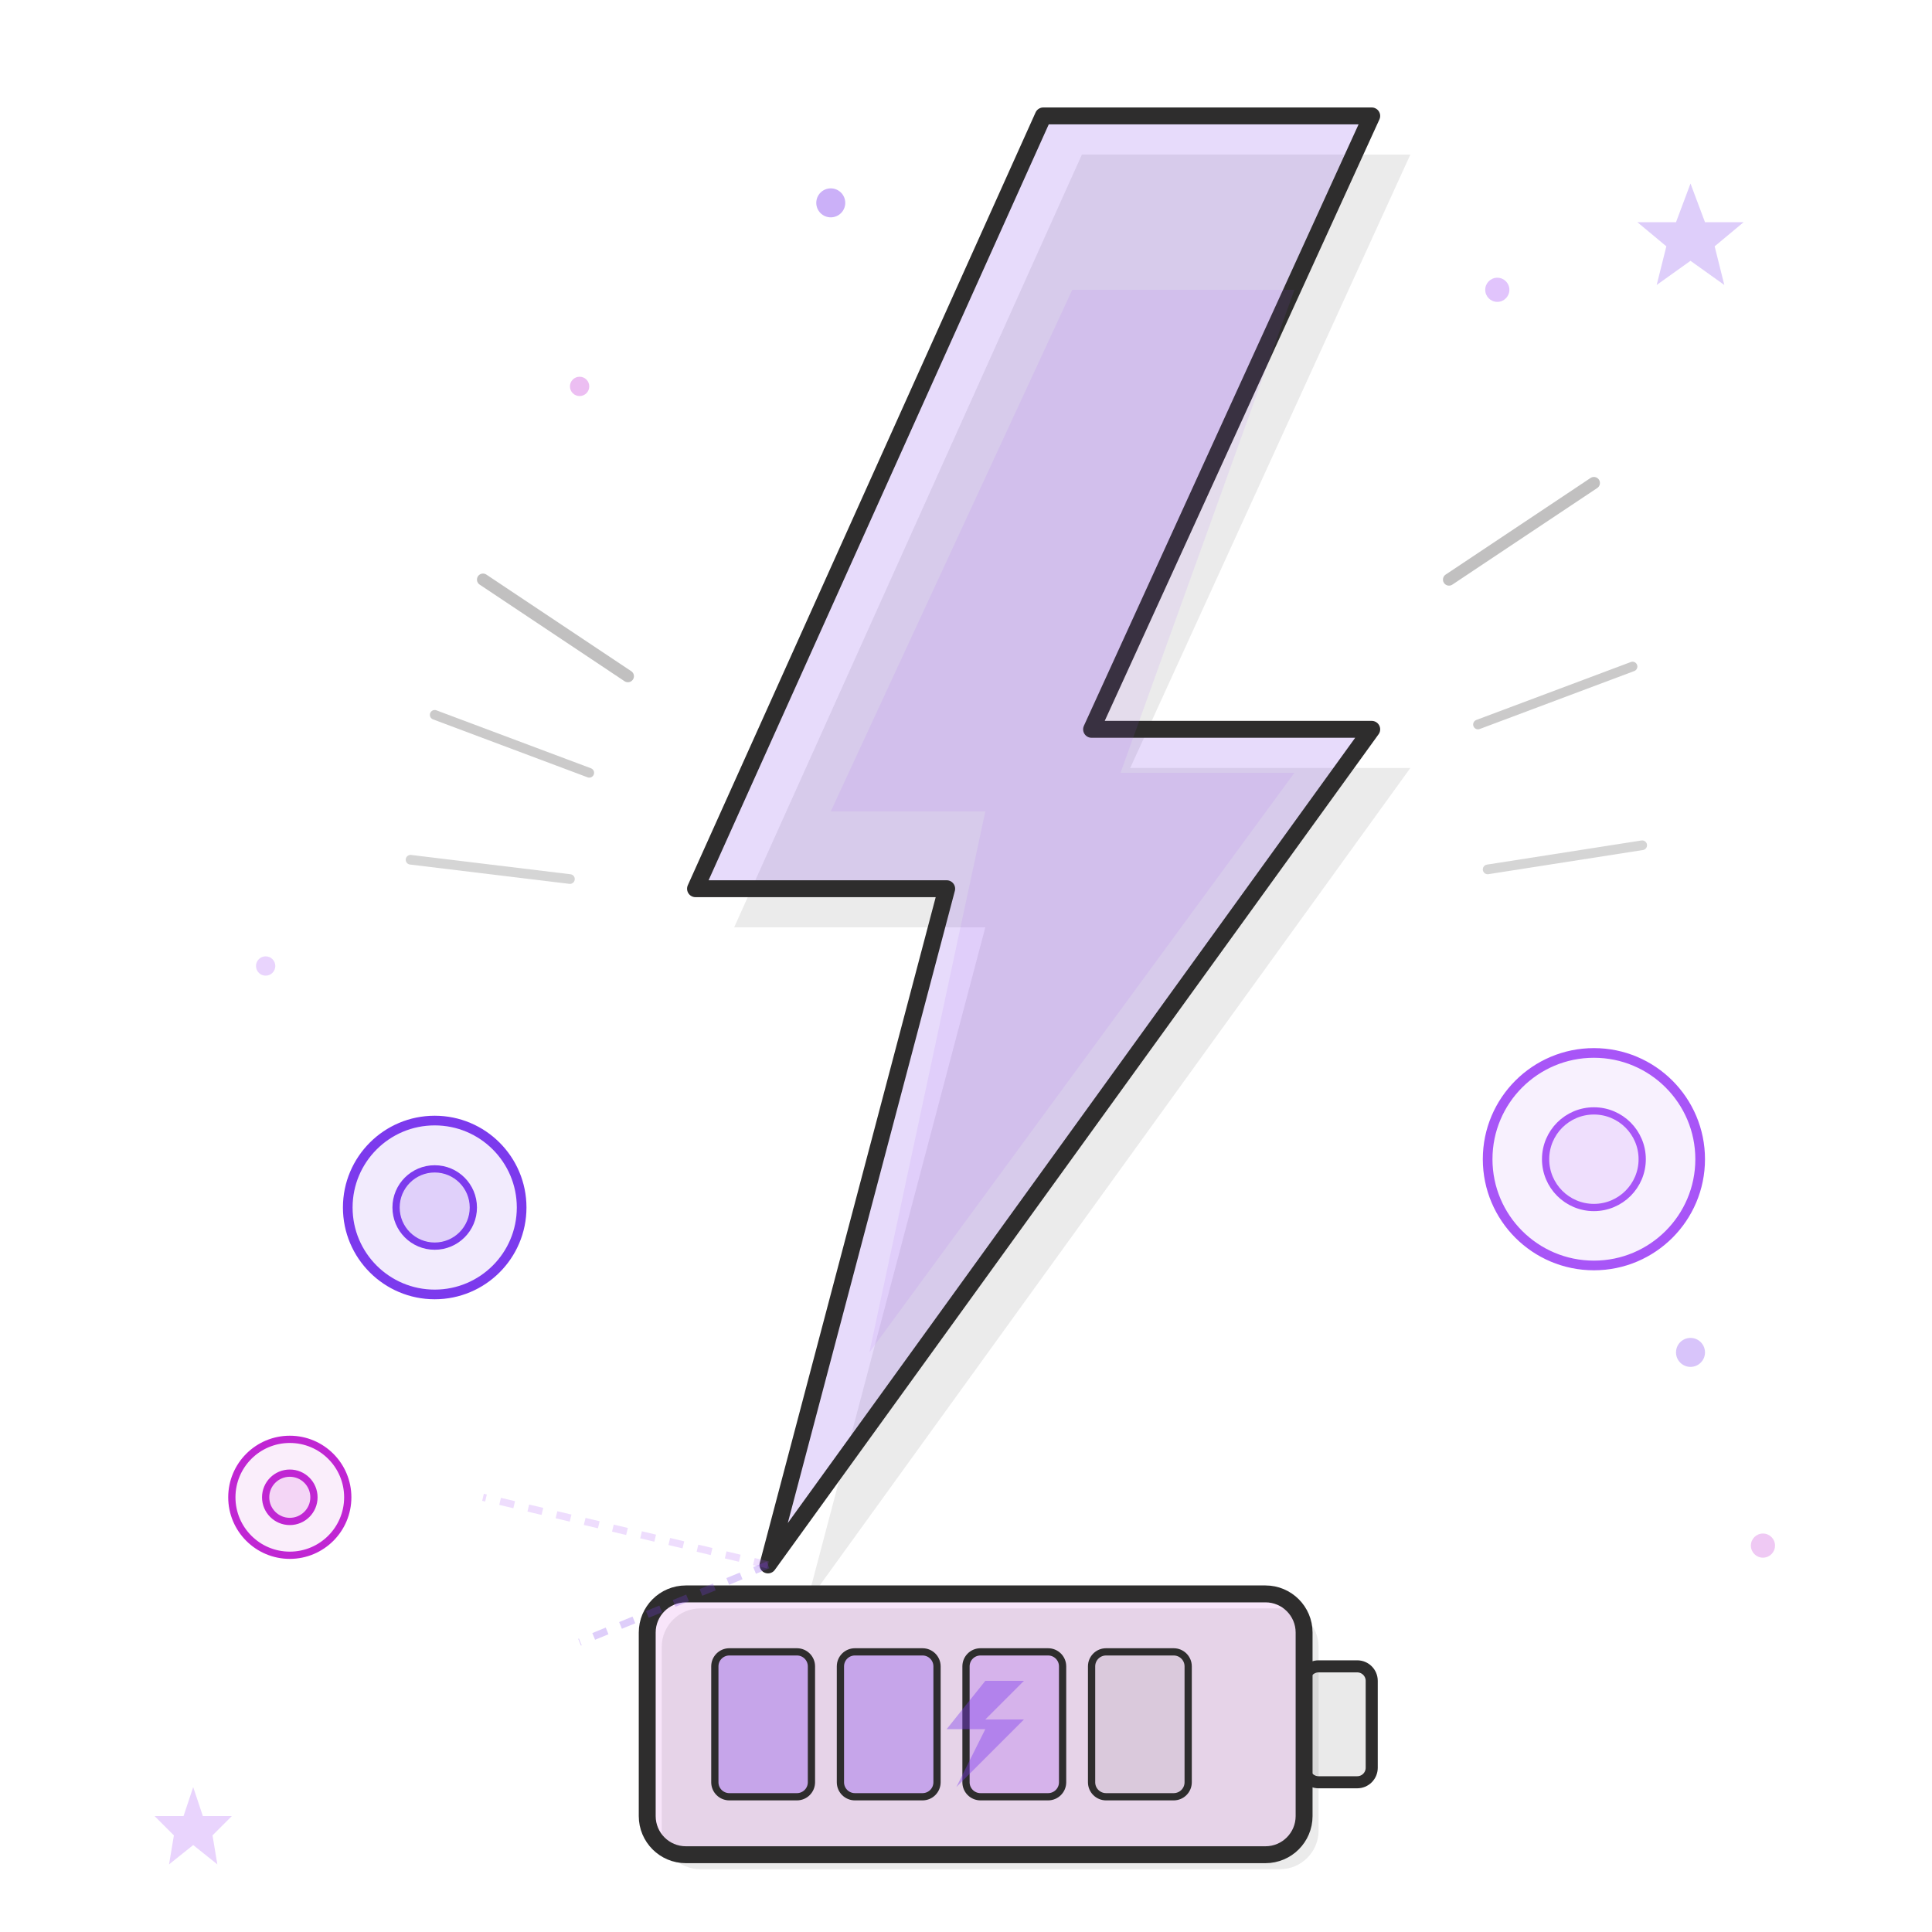
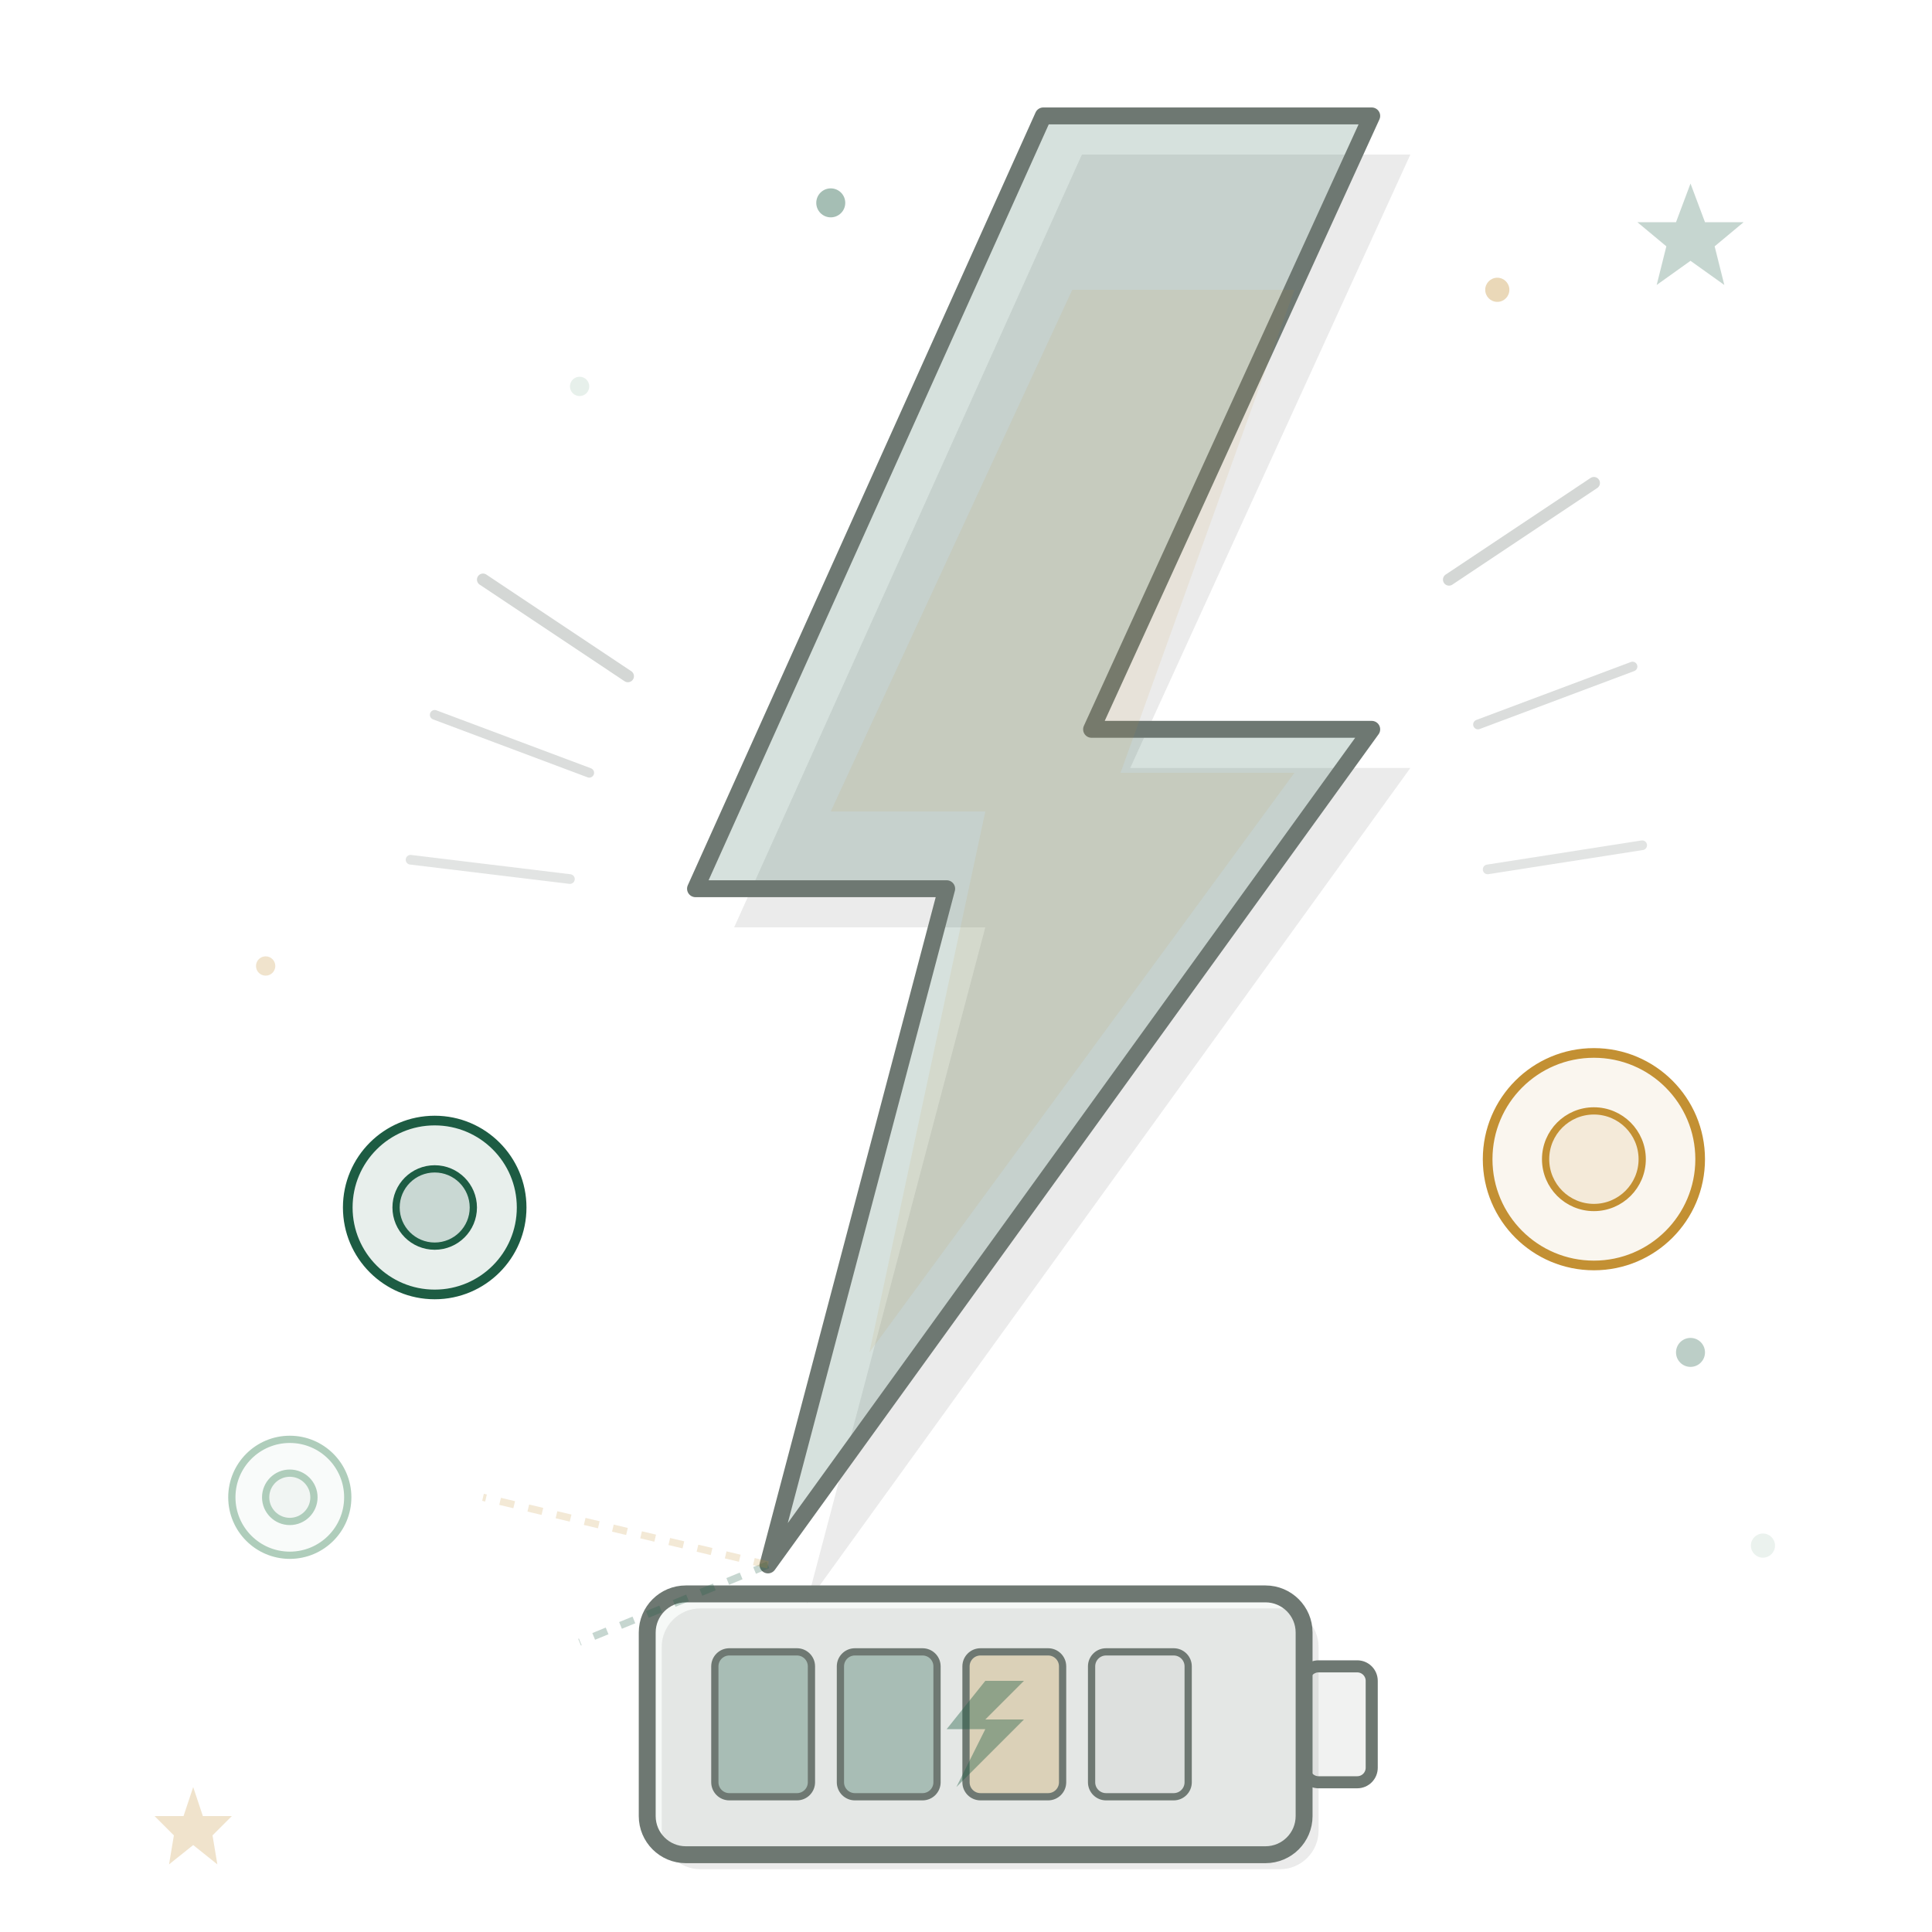
<svg xmlns="http://www.w3.org/2000/svg" viewBox="0 0 400 400" fill="none">
  <polygon points="220,28 148,188 200,188 163,328 288,155 230,155 288,28" fill="#000" opacity="0.08" transform="translate(4,4)" />
-   <polygon points="216,24 144,184 196,184 159,324 284,151 226,151 284,24" stroke="#2E2D2D" stroke-width="3.5" fill="#7C3AED" fill-opacity="0.18" stroke-linejoin="round" />
-   <polygon points="222,60 172,168 204,168 180,280 268,160 232,160 268,60" fill="#A855F7" fill-opacity="0.10" stroke="none" />
+   <polygon points="216,24 144,184 196,184 159,324 284,151 226,151 284,24" stroke="#6E7872" stroke-width="3.5" fill="#1D5C43" fill-opacity="0.18" stroke-linejoin="round" />
+   <polygon points="222,60 172,168 204,168 180,280 268,160 232,160 268,60" fill="#C39033" fill-opacity="0.10" stroke="none" />
  <rect x="137" y="333" width="136" height="54" rx="8" fill="#000" opacity="0.08" />
-   <rect x="134" y="330" width="136" height="54" rx="8" stroke="#2E2D2D" stroke-width="3.5" fill="#C026D3" fill-opacity="0.12" />
-   <rect x="270" y="345" width="14" height="24" rx="3" stroke="#2E2D2D" stroke-width="2.5" fill="#2E2D2D" fill-opacity="0.1" />
-   <rect x="148" y="342" width="20" height="30" rx="3" fill="#7C3AED" fill-opacity="0.3" stroke="#2E2D2D" stroke-width="1.5" />
-   <rect x="174" y="342" width="20" height="30" rx="3" fill="#7C3AED" fill-opacity="0.3" stroke="#2E2D2D" stroke-width="1.5" />
-   <rect x="200" y="342" width="20" height="30" rx="3" fill="#A855F7" fill-opacity="0.25" stroke="#2E2D2D" stroke-width="1.5" />
-   <rect x="226" y="342" width="20" height="30" rx="3" fill="#2E2D2D" fill-opacity="0.06" stroke="#2E2D2D" stroke-width="1.5" />
-   <polygon points="204,348 196,358 204,358 198,370 212,356 204,356 212,348" fill="#7C3AED" opacity="0.4" />
-   <line x1="100" y1="120" x2="130" y2="140" stroke="#2E2D2D" stroke-width="2.5" stroke-linecap="round" opacity="0.3" />
-   <line x1="90" y1="148" x2="122" y2="160" stroke="#2E2D2D" stroke-width="2" stroke-linecap="round" opacity="0.25" />
-   <line x1="85" y1="178" x2="118" y2="182" stroke="#2E2D2D" stroke-width="2" stroke-linecap="round" opacity="0.2" />
-   <line x1="300" y1="120" x2="330" y2="100" stroke="#2E2D2D" stroke-width="2.5" stroke-linecap="round" opacity="0.3" />
-   <line x1="306" y1="150" x2="338" y2="138" stroke="#2E2D2D" stroke-width="2" stroke-linecap="round" opacity="0.25" />
-   <line x1="308" y1="180" x2="340" y2="175" stroke="#2E2D2D" stroke-width="2" stroke-linecap="round" opacity="0.2" />
-   <circle cx="90" cy="250" r="18" stroke="#7C3AED" stroke-width="2" fill="#7C3AED" fill-opacity="0.10" />
-   <circle cx="90" cy="250" r="8" stroke="#7C3AED" stroke-width="1.5" fill="#7C3AED" fill-opacity="0.15" />
-   <circle cx="330" cy="240" r="22" stroke="#A855F7" stroke-width="2" fill="#A855F7" fill-opacity="0.08" />
-   <circle cx="330" cy="240" r="10" stroke="#A855F7" stroke-width="1.5" fill="#A855F7" fill-opacity="0.12" />
-   <circle cx="60" cy="310" r="12" stroke="#C026D3" stroke-width="1.5" fill="#C026D3" fill-opacity="0.08" />
-   <circle cx="60" cy="310" r="5" stroke="#C026D3" stroke-width="1.5" fill="#C026D3" fill-opacity="0.12" />
-   <circle cx="172" cy="42" r="3" fill="#7C3AED" opacity="0.4" />
-   <circle cx="310" cy="60" r="2.5" fill="#A855F7" opacity="0.35" />
-   <circle cx="120" cy="80" r="2" fill="#C026D3" opacity="0.3" />
-   <circle cx="350" cy="280" r="3" fill="#7C3AED" opacity="0.3" />
-   <circle cx="55" cy="200" r="2" fill="#A855F7" opacity="0.25" />
-   <circle cx="365" cy="320" r="2.5" fill="#C026D3" opacity="0.25" />
-   <path d="M350,38 L353,46 L361,46 L355,51 L357,59 L350,54 L343,59 L345,51 L339,46 L347,46 Z" fill="#7C3AED" opacity="0.25" />
-   <path d="M40,370 L42,376 L48,376 L44,380 L45,386 L40,382 L35,386 L36,380 L32,376 L38,376 Z" fill="#A855F7" opacity="0.25" />
-   <line x1="159" y1="324" x2="120" y2="340" stroke="#7C3AED" stroke-width="1.5" stroke-dasharray="3 3" opacity="0.25" />
-   <line x1="159" y1="324" x2="100" y2="310" stroke="#A855F7" stroke-width="1.5" stroke-dasharray="3 3" opacity="0.2" />
+   <rect x="134" y="330" width="136" height="54" rx="8" stroke="#6E7872" stroke-width="3.5" fill="#AFCDBB" fill-opacity="0.12" />
+   <rect x="270" y="345" width="14" height="24" rx="3" stroke="#6E7872" stroke-width="2.5" fill="#6E7872" fill-opacity="0.1" />
+   <rect x="148" y="342" width="20" height="30" rx="3" fill="#1D5C43" fill-opacity="0.3" stroke="#6E7872" stroke-width="1.5" />
+   <rect x="174" y="342" width="20" height="30" rx="3" fill="#1D5C43" fill-opacity="0.3" stroke="#6E7872" stroke-width="1.5" />
+   <rect x="200" y="342" width="20" height="30" rx="3" fill="#C39033" fill-opacity="0.25" stroke="#6E7872" stroke-width="1.5" />
+   <rect x="226" y="342" width="20" height="30" rx="3" fill="#6E7872" fill-opacity="0.06" stroke="#6E7872" stroke-width="1.5" />
+   <polygon points="204,348 196,358 204,358 198,370 212,356 204,356 212,348" fill="#1D5C43" opacity="0.4" />
+   <line x1="100" y1="120" x2="130" y2="140" stroke="#6E7872" stroke-width="2.5" stroke-linecap="round" opacity="0.3" />
+   <line x1="90" y1="148" x2="122" y2="160" stroke="#6E7872" stroke-width="2" stroke-linecap="round" opacity="0.25" />
+   <line x1="85" y1="178" x2="118" y2="182" stroke="#6E7872" stroke-width="2" stroke-linecap="round" opacity="0.2" />
+   <line x1="300" y1="120" x2="330" y2="100" stroke="#6E7872" stroke-width="2.5" stroke-linecap="round" opacity="0.3" />
+   <line x1="306" y1="150" x2="338" y2="138" stroke="#6E7872" stroke-width="2" stroke-linecap="round" opacity="0.25" />
+   <line x1="308" y1="180" x2="340" y2="175" stroke="#6E7872" stroke-width="2" stroke-linecap="round" opacity="0.2" />
+   <circle cx="90" cy="250" r="18" stroke="#1D5C43" stroke-width="2" fill="#1D5C43" fill-opacity="0.10" />
+   <circle cx="90" cy="250" r="8" stroke="#1D5C43" stroke-width="1.5" fill="#1D5C43" fill-opacity="0.15" />
+   <circle cx="330" cy="240" r="22" stroke="#C39033" stroke-width="2" fill="#C39033" fill-opacity="0.08" />
+   <circle cx="330" cy="240" r="10" stroke="#C39033" stroke-width="1.5" fill="#C39033" fill-opacity="0.12" />
+   <circle cx="60" cy="310" r="12" stroke="#AFCDBB" stroke-width="1.5" fill="#AFCDBB" fill-opacity="0.08" />
+   <circle cx="60" cy="310" r="5" stroke="#AFCDBB" stroke-width="1.5" fill="#AFCDBB" fill-opacity="0.12" />
+   <circle cx="172" cy="42" r="3" fill="#1D5C43" opacity="0.4" />
+   <circle cx="310" cy="60" r="2.5" fill="#C39033" opacity="0.35" />
+   <circle cx="120" cy="80" r="2" fill="#AFCDBB" opacity="0.3" />
+   <circle cx="350" cy="280" r="3" fill="#1D5C43" opacity="0.3" />
+   <circle cx="55" cy="200" r="2" fill="#C39033" opacity="0.25" />
+   <circle cx="365" cy="320" r="2.5" fill="#AFCDBB" opacity="0.25" />
+   <path d="M350,38 L353,46 L361,46 L355,51 L357,59 L350,54 L343,59 L345,51 L339,46 L347,46 Z" fill="#1D5C43" opacity="0.25" />
+   <path d="M40,370 L42,376 L48,376 L44,380 L45,386 L40,382 L35,386 L36,380 L32,376 L38,376 Z" fill="#C39033" opacity="0.25" />
+   <line x1="159" y1="324" x2="120" y2="340" stroke="#1D5C43" stroke-width="1.5" stroke-dasharray="3 3" opacity="0.25" />
+   <line x1="159" y1="324" x2="100" y2="310" stroke="#C39033" stroke-width="1.5" stroke-dasharray="3 3" opacity="0.2" />
</svg>
